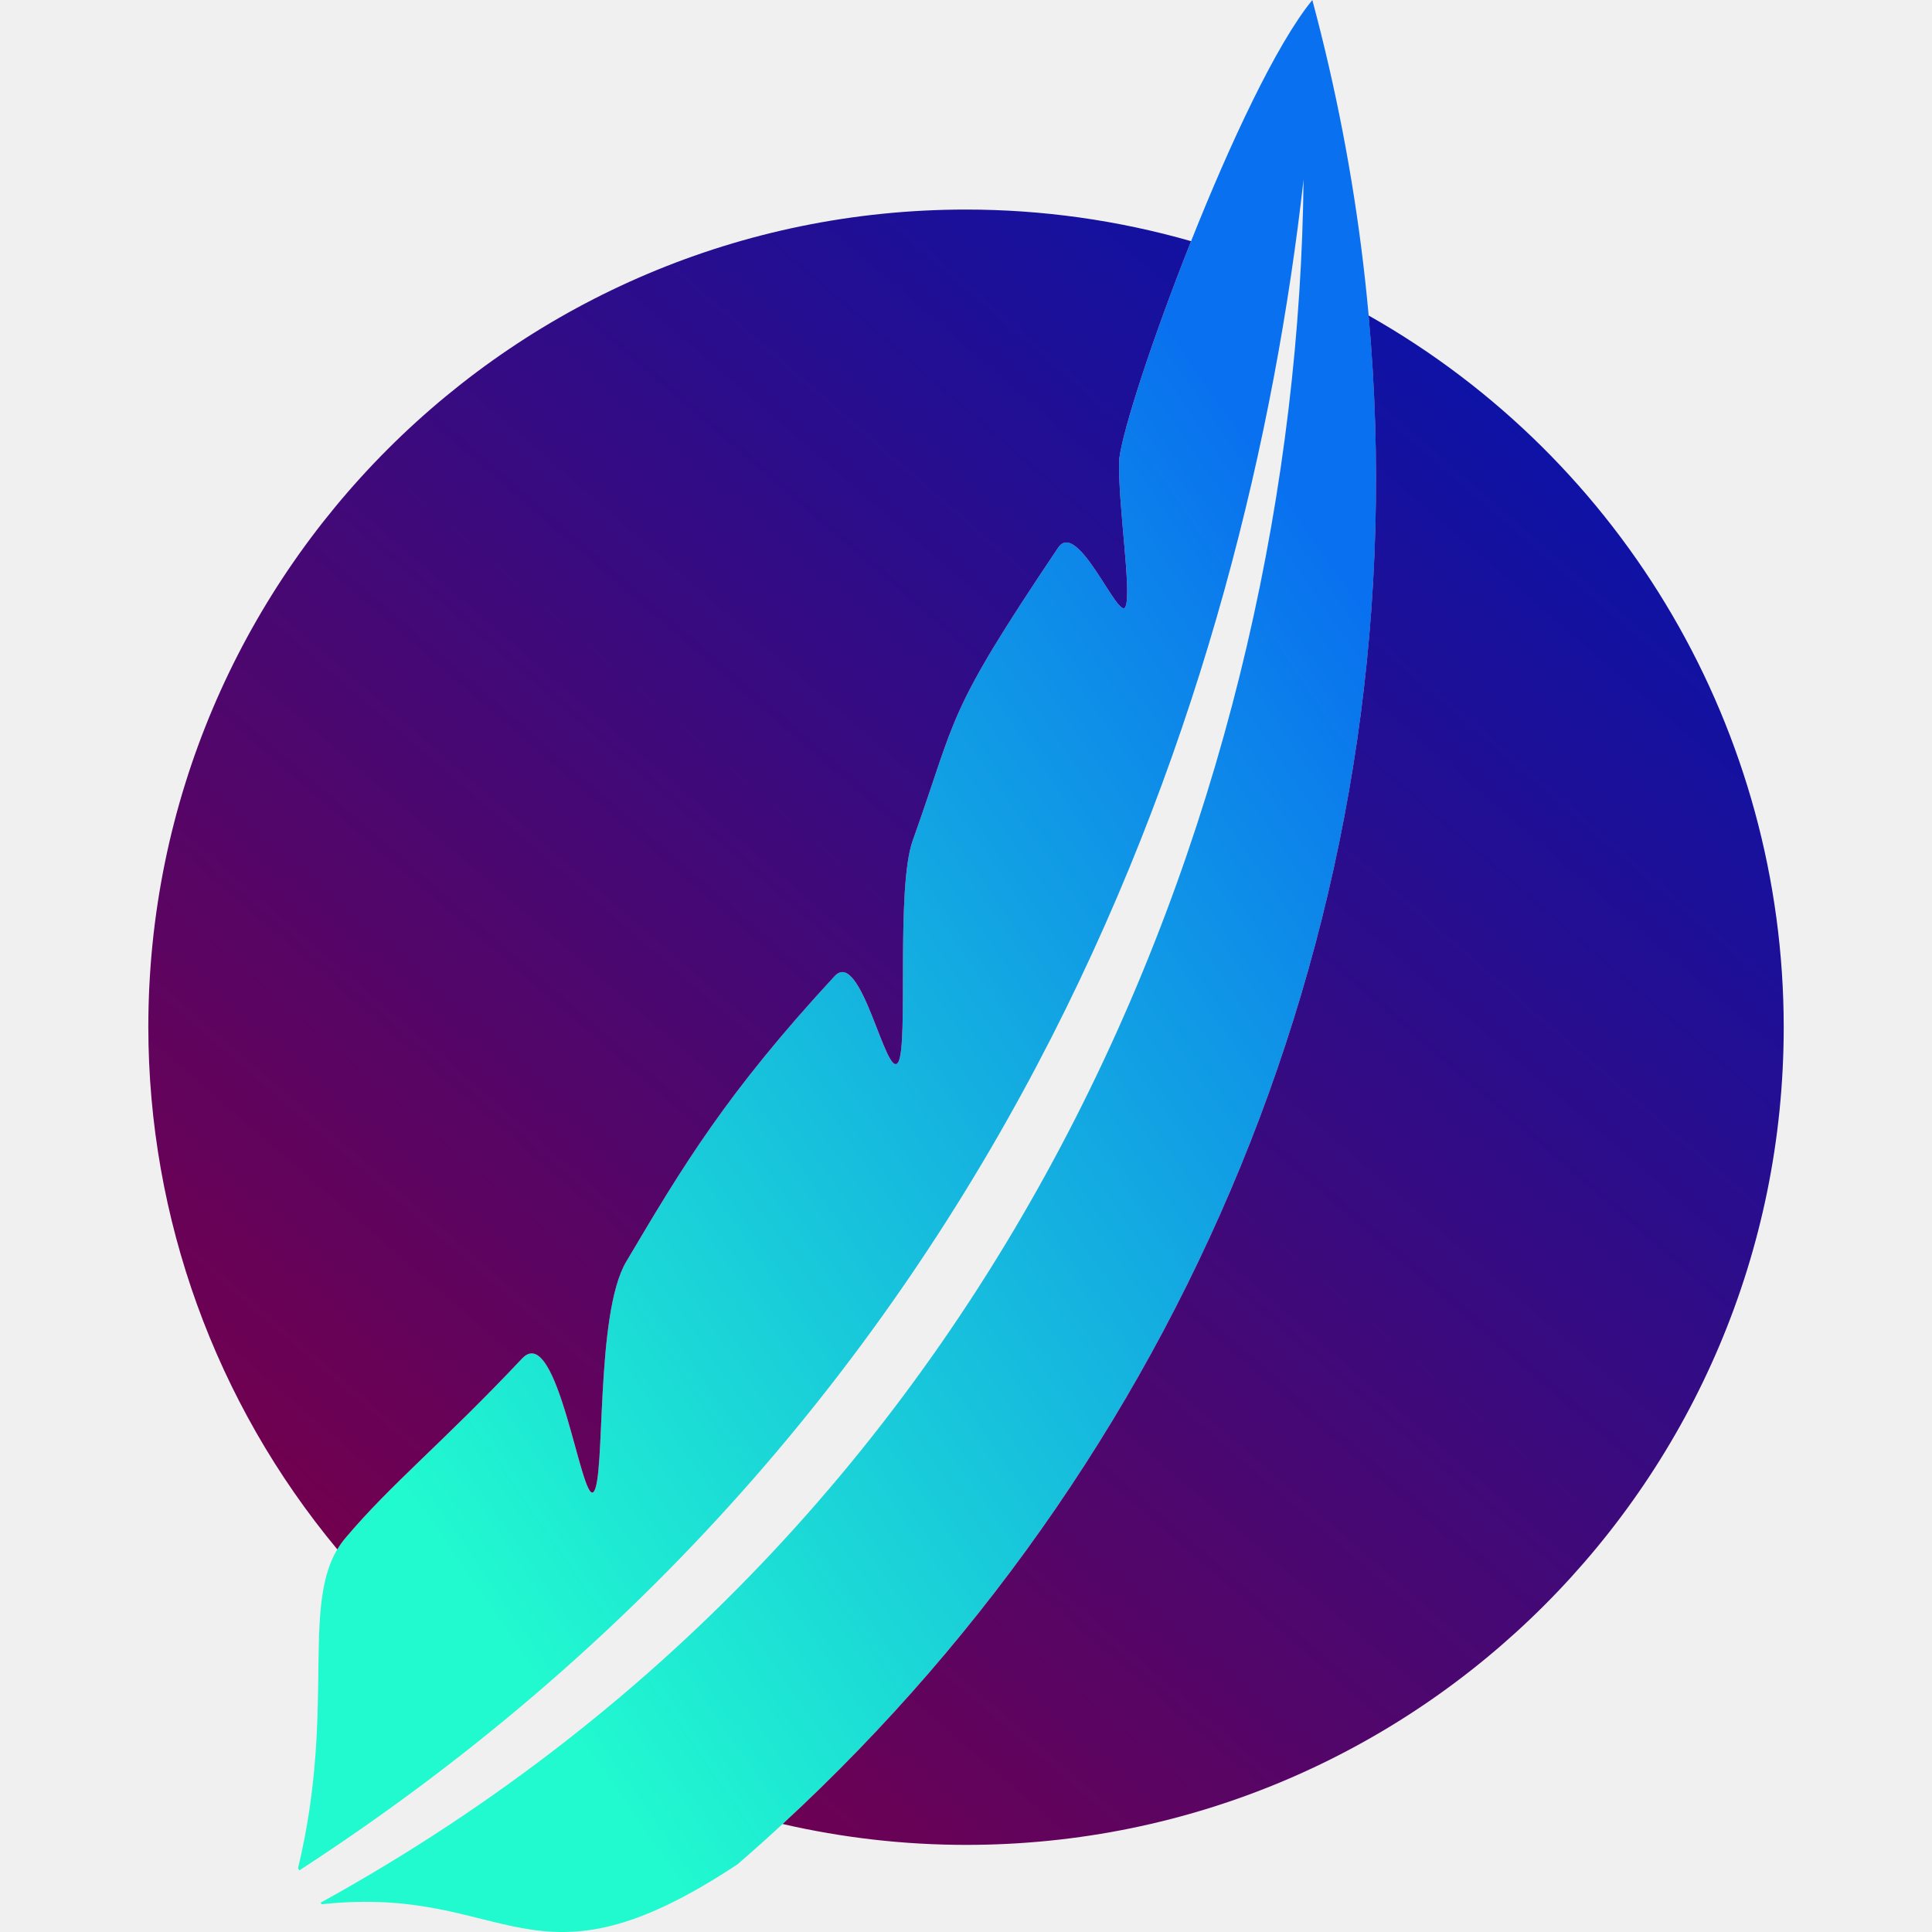
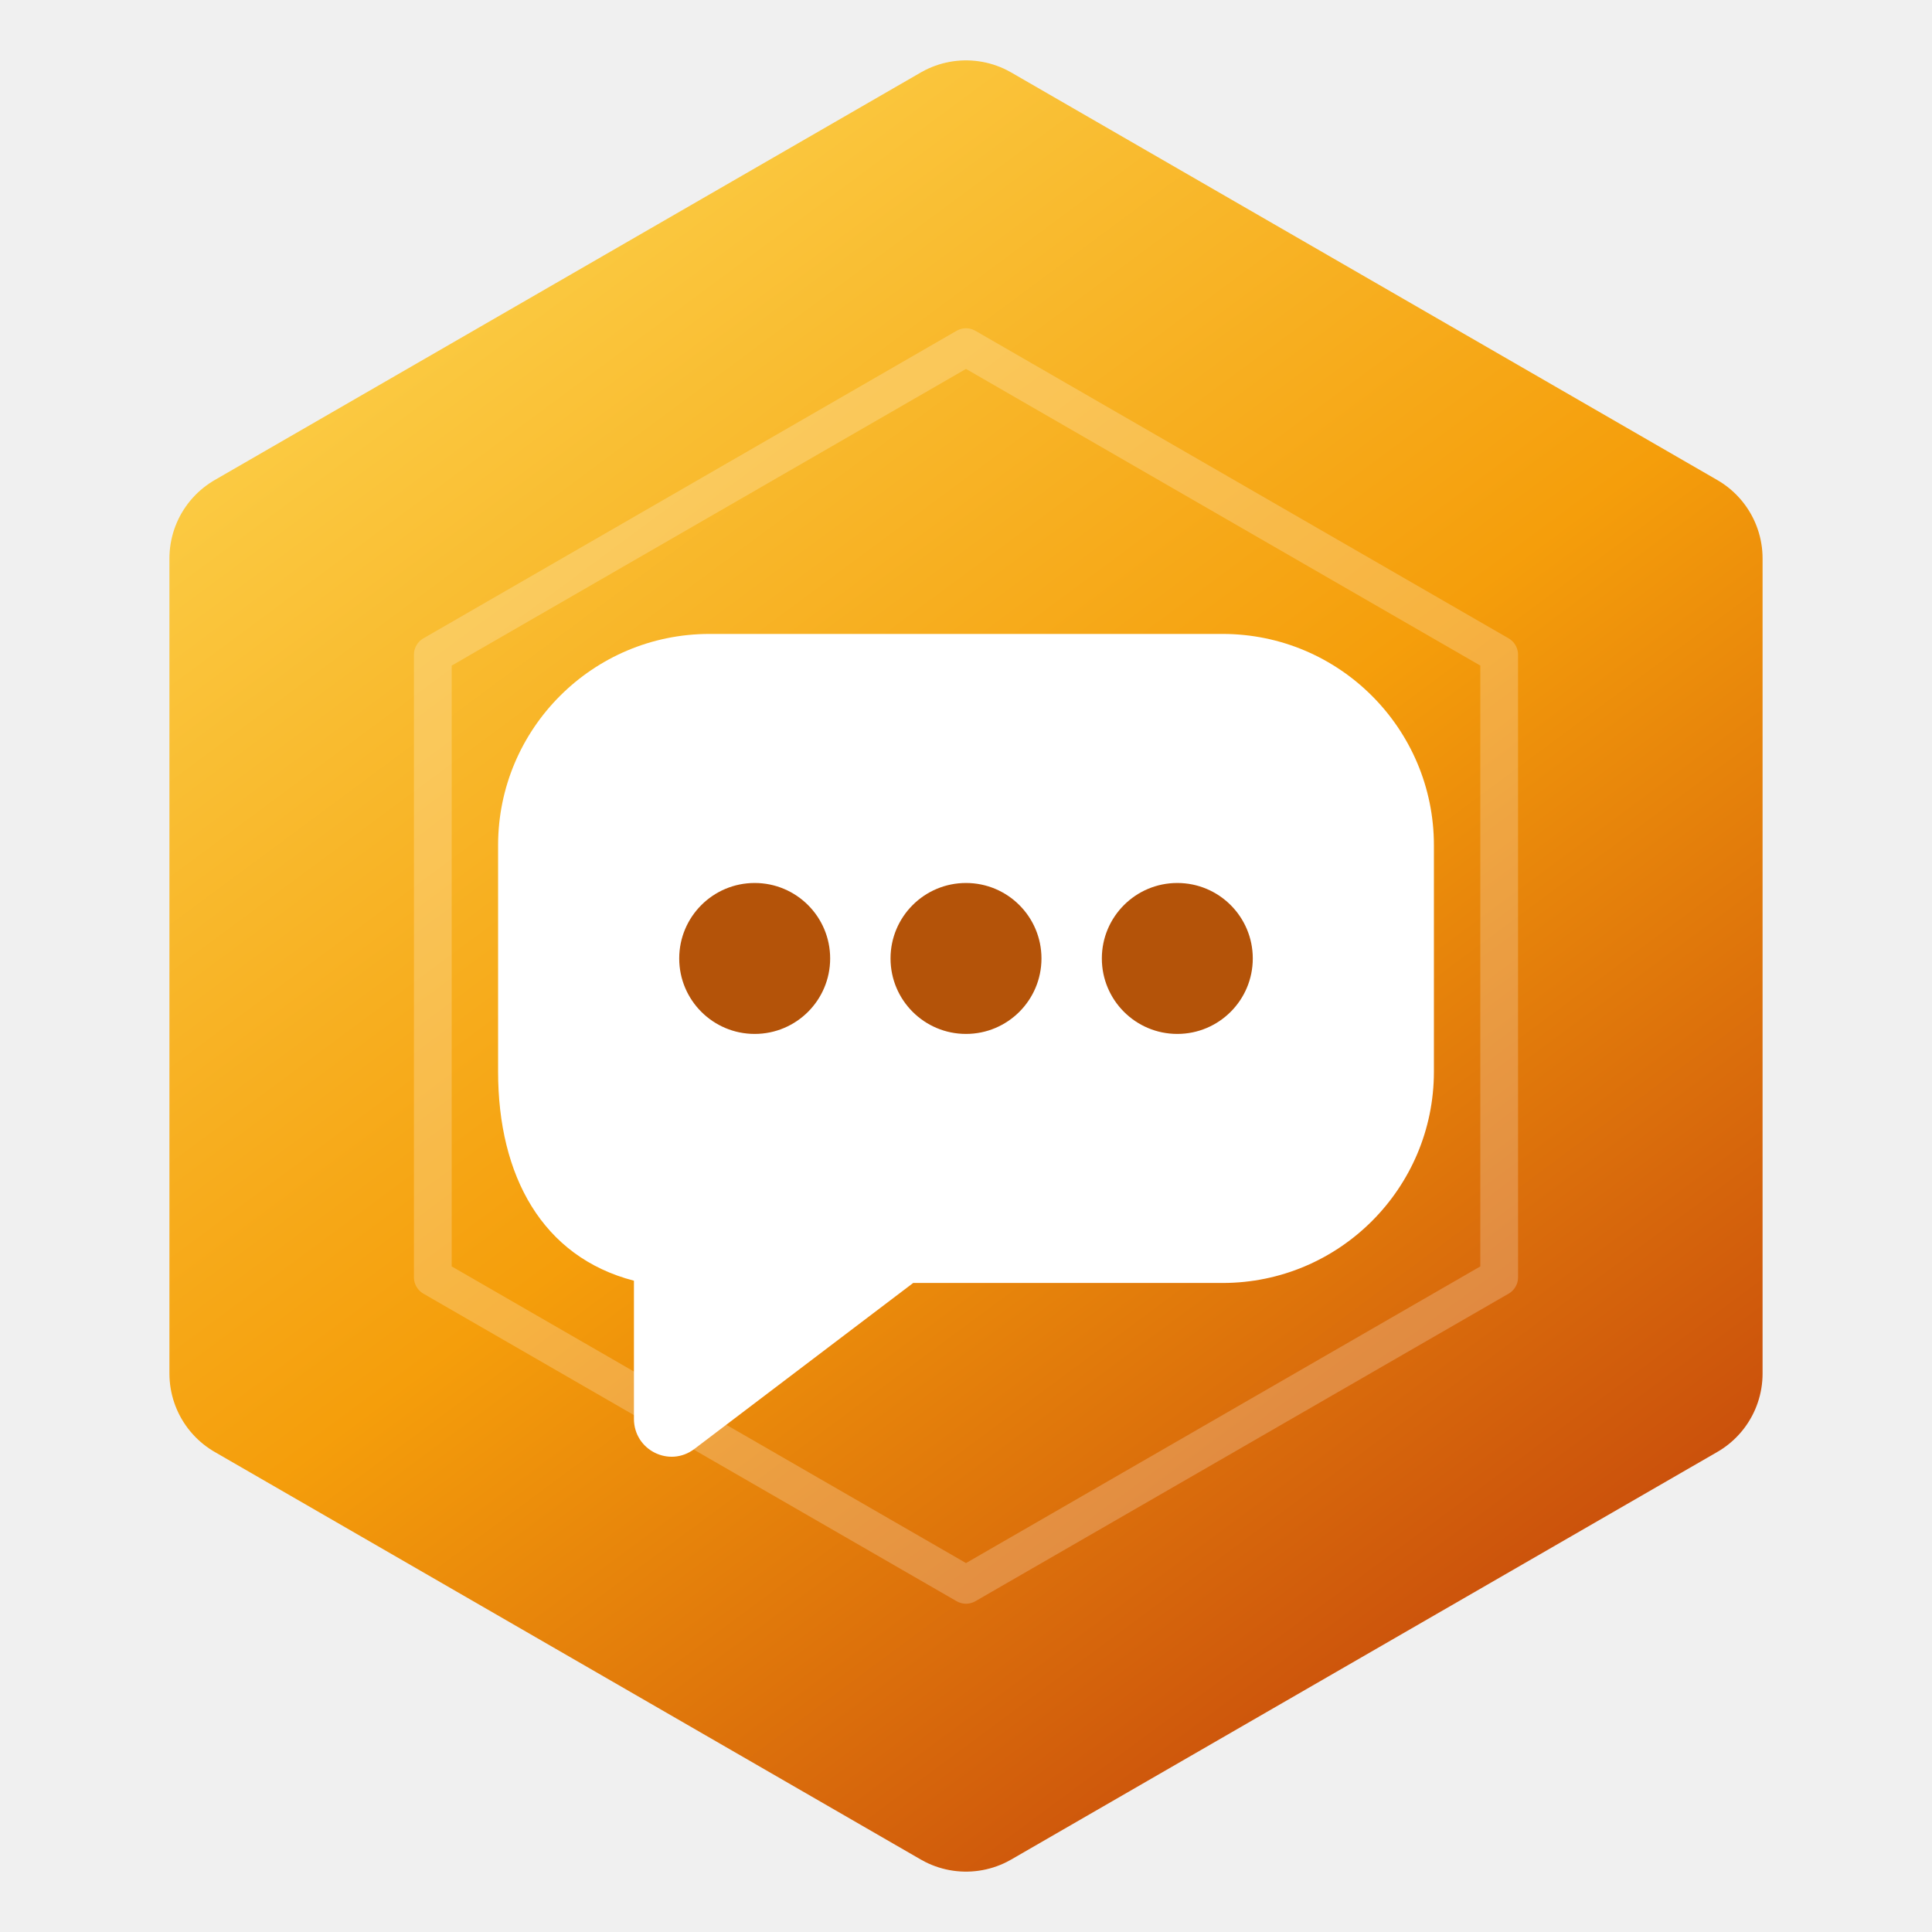
- <svg xmlns="http://www.w3.org/2000/svg" xmlns:xlink="http://www.w3.org/1999/xlink" width="512" height="512" version="1.1" viewBox="0 0 512 512">
+ <svg xmlns="http://www.w3.org/2000/svg" viewBox="0 0 512 512" role="img" aria-label="HiveGPT">
  <defs>
-     <linearGradient id="linearGradient22708">
-       <stop stop-color="#21facf" offset="0" />
-       <stop stop-color="#0970ef" offset="1" />
+     <linearGradient id="hive-honey" x1="96" y1="40" x2="416" y2="472" gradientUnits="userSpaceOnUse">
+       <stop offset="0" stop-color="#FCD34D" />
+       <stop offset="0.5" stop-color="#F59E0B" />
+       <stop offset="1" stop-color="#C2410C" />
    </linearGradient>
-     <linearGradient id="linearGradient6949" x1="68.454" x2="198.59" y1="246.73" y2="96.35" gradientTransform="translate(-5.754,-56.594)" gradientUnits="userSpaceOnUse">
-       <stop stop-color="#72004e" offset="0" />
-       <stop stop-color="#0015b1" offset="1" />
-     </linearGradient>
-     <linearGradient id="linearGradient22718" x1="56.735" x2="155.2" y1="246.96" y2="58.575" gradientUnits="userSpaceOnUse">
-       <stop stop-color="#4f00da" offset="0" />
-       <stop stop-color="#e5311b" offset="1" />
-     </linearGradient>
-     <linearGradient id="linearGradient23463" x1="68.454" x2="198.59" y1="246.73" y2="96.35" gradientUnits="userSpaceOnUse" xlink:href="#linearGradient22708" />
-     <linearGradient id="linearGradient903" x1="54.478" x2="192.1" y1="247.56" y2="9.809" gradientTransform="matrix(.87923 0 0 .87923 -9.551 48.787)" gradientUnits="userSpaceOnUse">
-       <stop stop-color="#dc180d" offset="0" />
-       <stop stop-color="#f96e20" offset=".5" />
-       <stop stop-color="#f4ce41" offset="1" />
-     </linearGradient>
-     <linearGradient id="linearGradient918" x1="39.468" x2="154.99" y1="204.22" y2="124.47" gradientUnits="userSpaceOnUse" xlink:href="#linearGradient22708" />
  </defs>
-   <g transform="matrix(2.473 0 0 2.473 -4.8978 -4.8812)">
-     <path transform="translate(-5.5496,-57.412)" d="m148.16 59.393c-7.71 9.399-19.951 42.888-20.696 49.204-0.17 4.674 1.373 14.231 0.672 15.805-0.719 1.613-5.117-9.446-7.215-6.327-12.219 18.168-10.7 17.731-15.582 31.378-1.836 5.131-0.424 21.99-1.567 23.773-1.273 1.987-3.962-12.31-6.806-9.236-11.603 12.54-16.279 20.379-22.336 30.607-3.359 5.673-2.182 23.33-3.506 24.674-1.302 1.321-3.857-18.326-7.644-14.309-8.519 9.038-14.054 13.441-18.946 19.252-5.198 6.174-0.783 17.584-5.067 35.383l0.145 0.221c77.447-50.308 101.52-127.16 107.61-181.19-0.681 63.93-29.41 142.78-105.33 184.65l0.113 0.171c20.241-2.181 22.307 10.458 44.562-4.284 55.792-48.277 81.856-124.29 61.593-199.78z" display="none" fill="url(#linearGradient903)" />
-     <path transform="translate(-5.5498,-57.412)" d="m148.16 59.393c-7.71 9.399-19.951 42.888-20.696 49.204-0.17 4.674 1.373 14.231 0.672 15.805-0.719 1.613-5.117-9.446-7.215-6.327-12.219 18.168-10.7 17.731-15.582 31.378-1.836 5.131-0.424 21.99-1.567 23.773-1.273 1.987-3.962-12.31-6.806-9.236-11.603 12.54-16.279 20.379-22.336 30.607-3.359 5.673-2.182 23.33-3.506 24.674-1.302 1.321-3.857-18.326-7.644-14.309-8.519 9.038-14.054 13.441-18.946 19.252-5.198 6.174-0.783 17.584-5.067 35.383l0.145 0.221c77.447-50.308 101.52-127.16 107.61-181.19-0.681 63.93-29.41 142.78-105.33 184.65l0.113 0.171c20.241-2.181 22.307 10.458 44.562-4.284 55.792-48.277 81.856-124.29 61.593-199.78z" fill="url(#linearGradient918)" />
-     <g transform="translate(0 2.0218e-5)">
-       <path transform="translate(-5.7543,-56.594)" d="m111.25 81.024c-48.394-1.5e-5 -87.625 39.231-87.625 87.625 0.017 20.443 7.182 40.236 20.253 55.954 0.252-0.422 0.536-0.824 0.858-1.206 4.892-5.81 10.427-10.214 18.946-19.252 3.787-4.018 6.341 15.63 7.644 14.309 1.324-1.344 0.147-19.001 3.506-24.674 6.056-10.228 10.733-18.067 22.336-30.607 2.844-3.074 5.533 11.223 6.806 9.236 1.142-1.782-0.269-18.641 1.566-23.773 4.882-13.647 3.363-13.21 15.582-31.378 2.098-3.119 6.496 7.94 7.215 6.327 0.701-1.573-0.842-11.131-0.672-15.805 0.372-3.15 3.604-13.059 7.705-23.367-7.843-2.247-15.962-3.388-24.12-3.389zm43.142 11.356c5.566 61.595-18.426 120.7-62.796 161.65 6.446 1.486 13.04 2.237 19.655 2.239 48.394 1e-5 87.625-39.231 87.625-87.625-3.1e-4 -31.581-16.995-60.719-44.484-76.268z" display="none" fill="url(#linearGradient22718)" />
-       <path transform="translate(-5.754,-56.594)" d="m111.25 81.024c-48.394-1.5e-5 -87.625 39.231-87.625 87.625 0.017 20.443 7.182 40.236 20.253 55.954 0.252-0.422 0.536-0.824 0.858-1.206 4.892-5.81 10.427-10.214 18.946-19.252 3.787-4.018 6.341 15.63 7.644 14.309 1.324-1.344 0.147-19.001 3.506-24.674 6.056-10.228 10.733-18.067 22.336-30.607 2.844-3.074 5.533 11.223 6.806 9.236 1.142-1.782-0.269-18.641 1.566-23.773 4.882-13.647 3.363-13.21 15.582-31.378 2.098-3.119 6.496 7.94 7.215 6.327 0.701-1.573-0.842-11.131-0.672-15.805 0.372-3.15 3.604-13.059 7.705-23.367-7.843-2.247-15.962-3.388-24.12-3.389zm43.142 11.356c5.566 61.595-18.426 120.7-62.796 161.65 6.446 1.486 13.04 2.237 19.655 2.239 48.394 1e-5 87.625-39.231 87.625-87.625-3.1e-4 -31.581-16.995-60.719-44.484-76.268z" display="none" fill="url(#linearGradient23463)" />
-       <path d="m105.5 24.43c-48.394-1.5e-5 -87.625 39.231-87.625 87.625 0.017 20.443 7.182 40.236 20.253 55.954 0.252-0.422 0.536-0.824 0.858-1.206 4.892-5.81 10.427-10.214 18.946-19.252 3.787-4.018 6.341 15.63 7.644 14.309 1.324-1.344 0.147-19.001 3.506-24.674 6.056-10.228 10.733-18.067 22.336-30.607 2.844-3.074 5.533 11.223 6.806 9.236 1.142-1.782-0.269-18.641 1.566-23.773 4.882-13.647 3.363-13.21 15.582-31.378 2.098-3.119 6.496 7.94 7.215 6.327 0.701-1.573-0.842-11.131-0.672-15.805 0.372-3.15 3.604-13.059 7.705-23.367-7.843-2.247-15.962-3.388-24.12-3.389zm43.142 11.356c5.566 61.595-18.426 120.7-62.796 161.65 6.446 1.486 13.04 2.237 19.655 2.239 48.394 1e-5 87.625-39.231 87.625-87.625-3.1e-4 -31.581-16.995-60.719-44.484-76.268z" fill="url(#linearGradient6949)" />
-     </g>
-   </g>
+   <polygon points="256,40 443.1,148 443.1,364 256,472 68.9,364 68.9,148" fill="url(#hive-honey)" stroke="url(#hive-honey)" stroke-width="48" stroke-linejoin="round" />
+   <polygon points="256,92 397.3,173.5 397.3,338.5 256,420 114.7,338.5 114.7,173.5" fill="none" stroke="#FFFFFF" stroke-opacity="0.22" stroke-width="10" stroke-linejoin="round" />
+   <path d="M188 168h136c30.9 0 56 25.1 56 56v60c0 30.9-25.1 56-56 56h-82l-58 44c-6.6 5-16 0.3-16-8v-36.6c-24.3-6.3-36-27.8-36-55.4v-60c0-30.9 25.1-56 56-56z" fill="#FFFFFF" />
+   <circle cx="200" cy="254" r="20" fill="#B45309" />
+   <circle cx="256" cy="254" r="20" fill="#B45309" />
+   <circle cx="312" cy="254" r="20" fill="#B45309" />
</svg>
